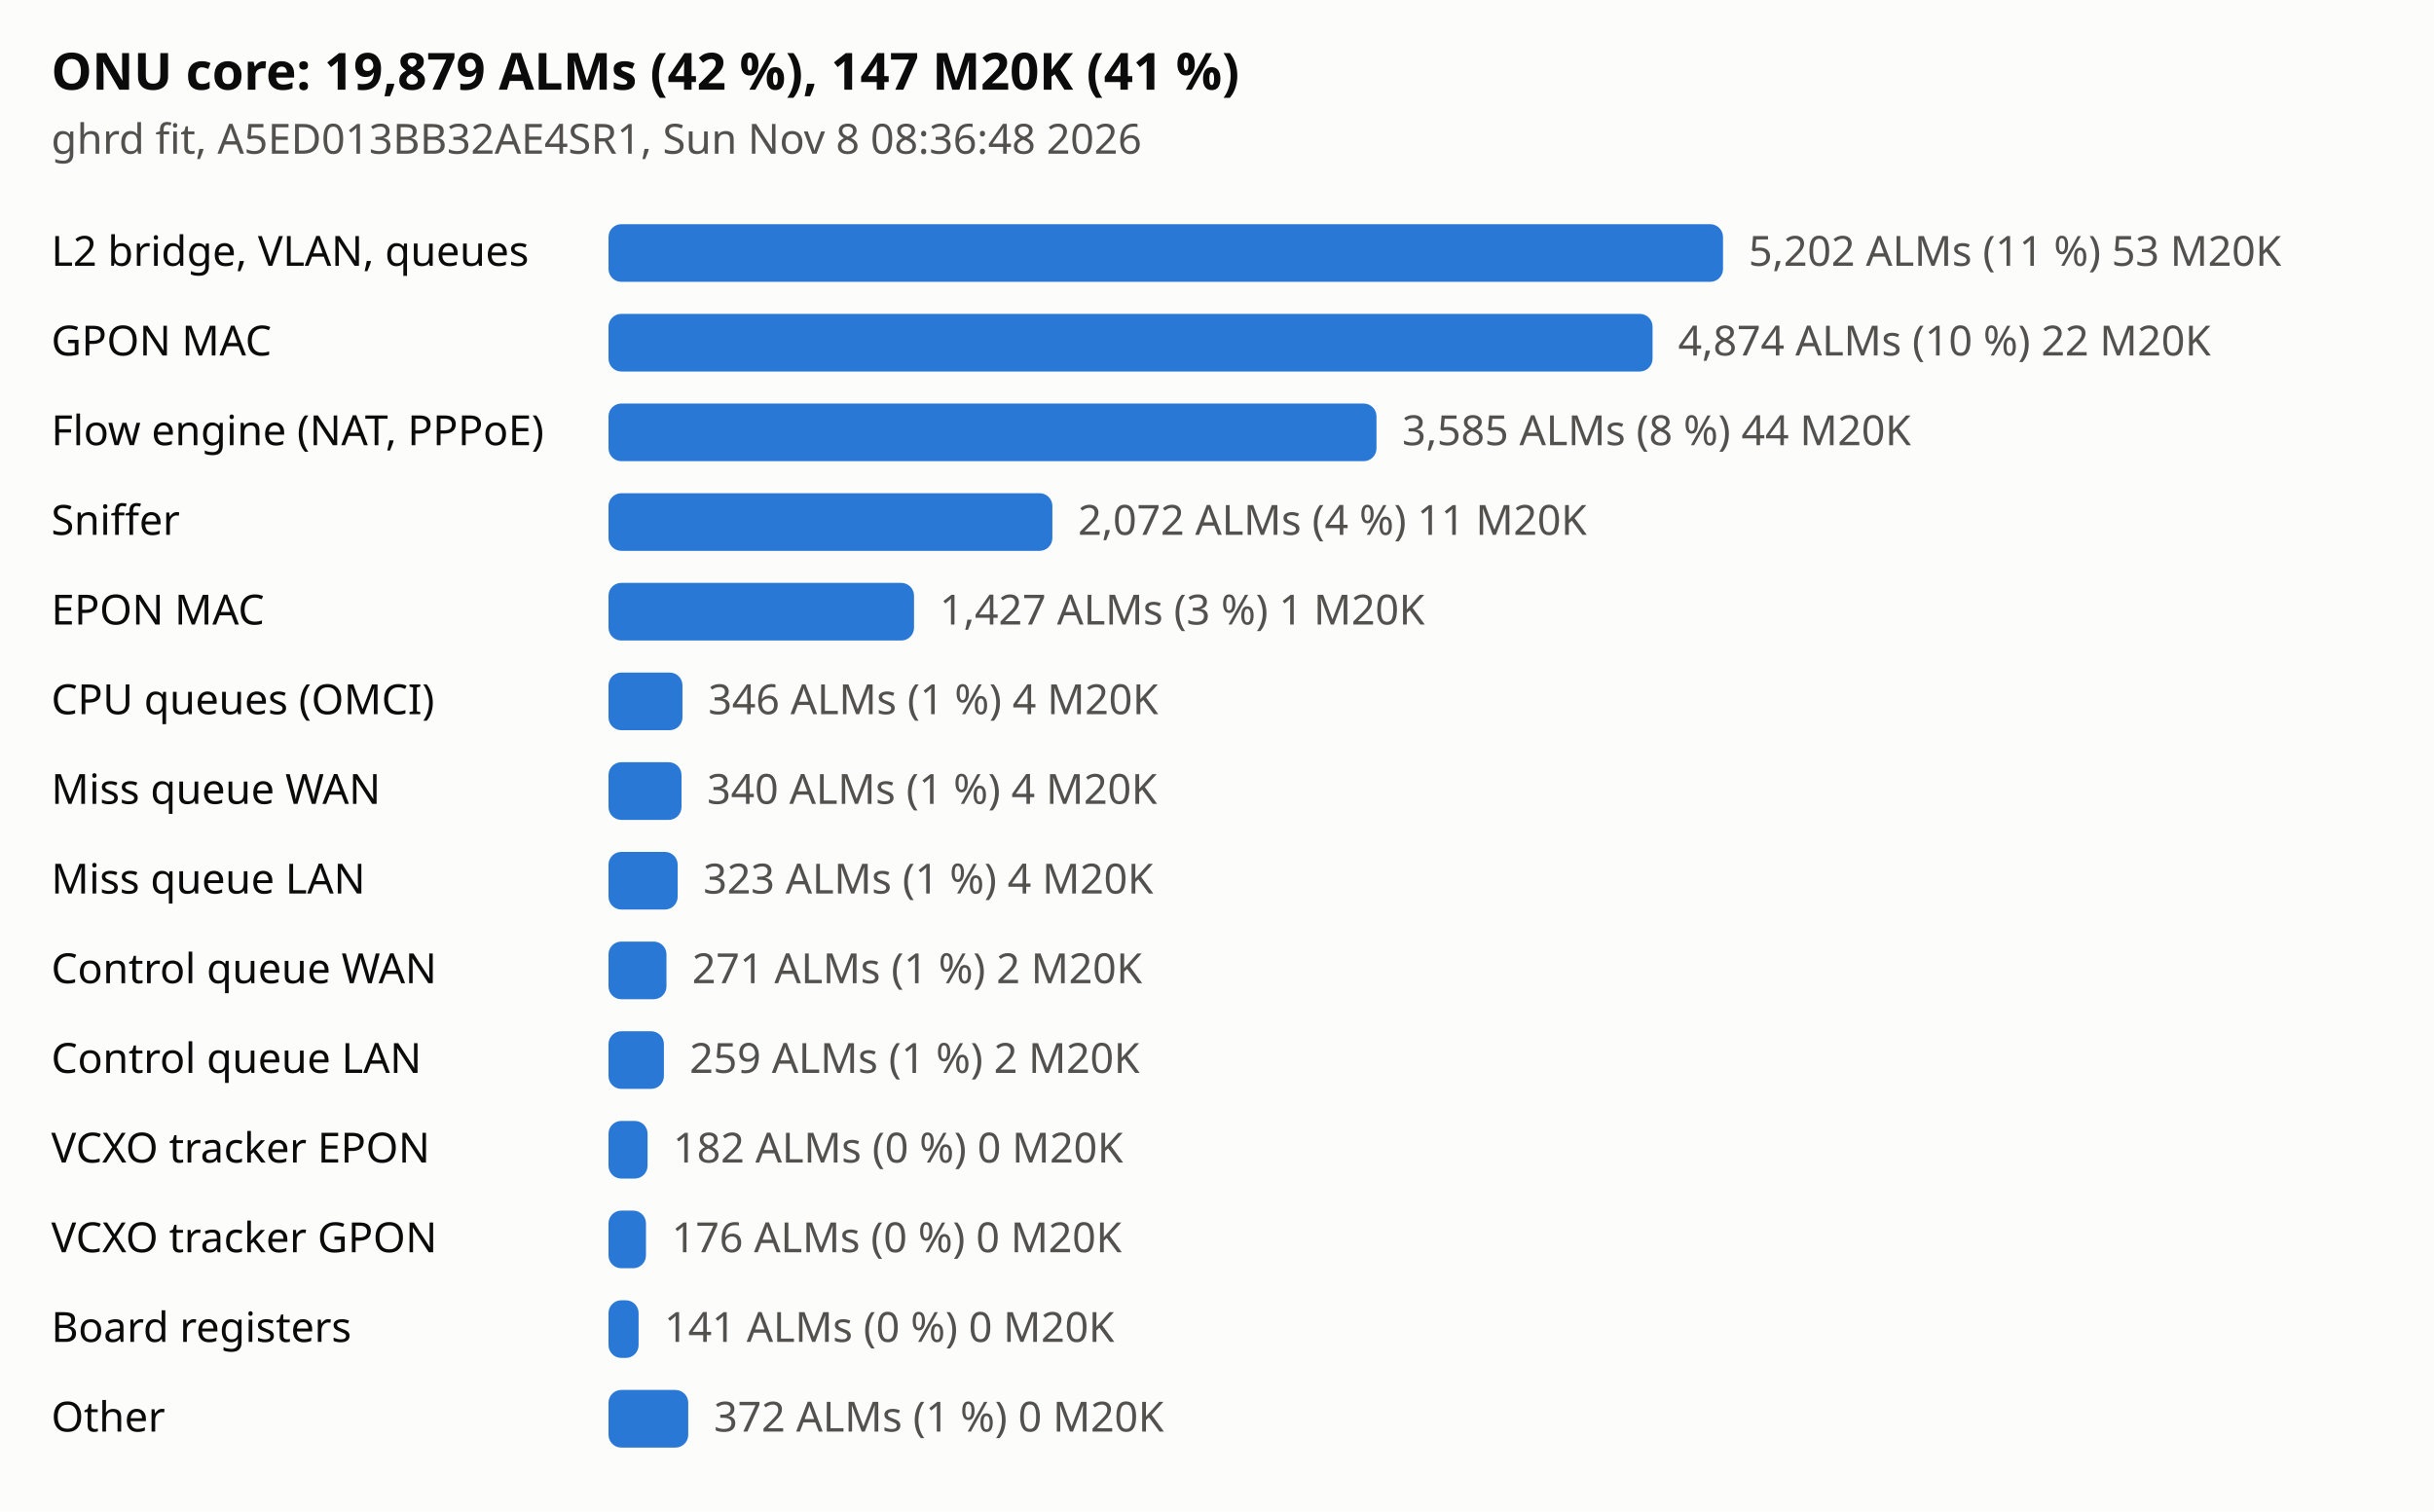
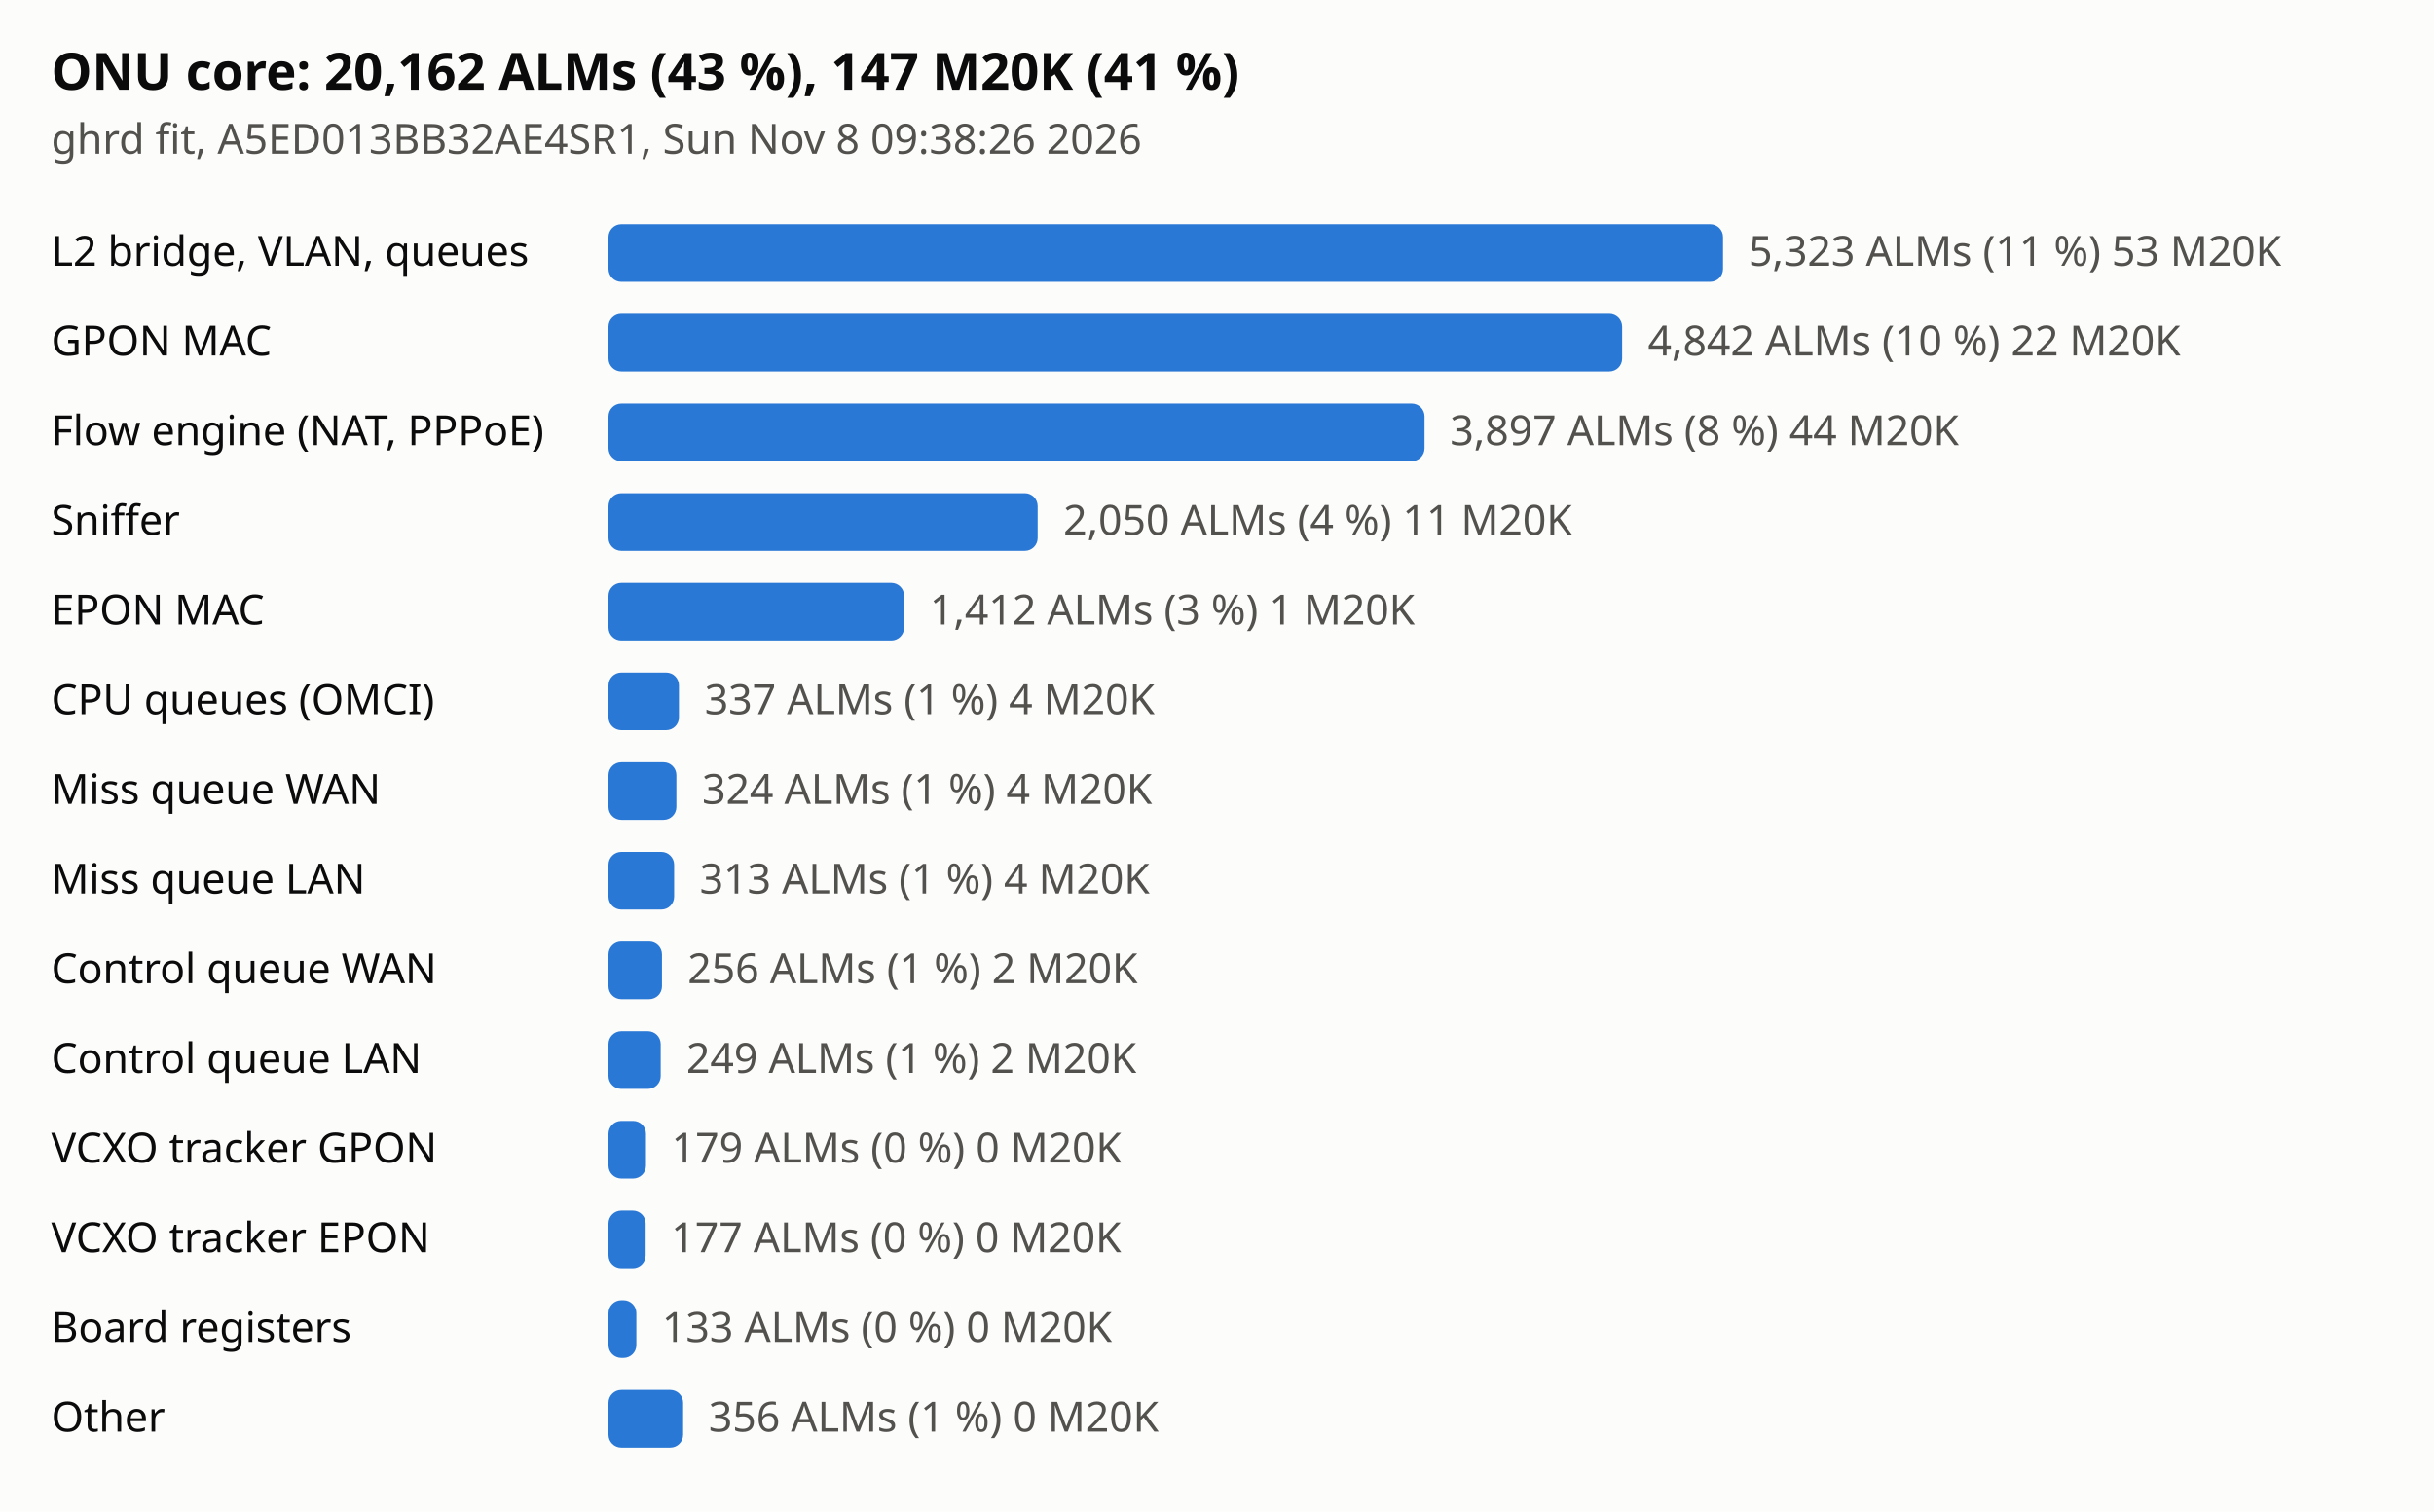
<svg xmlns="http://www.w3.org/2000/svg" width="760" height="472" viewBox="0 0 760 472" role="img">
  <style>text { font: 13px system-ui, sans-serif; } .h { font-size: 16px; font-weight: 600; } .bg { fill: #fcfcfb; } text { fill: #0b0b0b; } .t2 { fill: #52514e; } .track { fill: #e6e5e0; } .s0 { fill: #2a78d6; } .s1 { fill: #eb6834; } .s2 { fill: #1baf7a; } .s3 { fill: #eda100; } .s4 { fill: #e87ba4; } .s5 { fill: #008300; } .s6 { fill: #6250d6; } @media (prefers-color-scheme: dark) { .bg { fill: #1a1a19; } text { fill: #f0efec; } .t2 { fill: #c3c2b7; } .track { fill: #33332f; } .s0 { fill: #3987e5; } .s1 { fill: #d95926; } .s2 { fill: #199e70; } .s3 { fill: #c98500; } .s4 { fill: #d55181; } .s5 { fill: #008300; } .s6 { fill: #9085e9; } }</style>
  <rect width="760" height="472" class="bg" />
-   <text x="16" y="28" class="h" text-anchor="start">ONU core: 19,879 ALMs (42 %), 147 M20K (41 %)</text>
-   <text x="16" y="48" class="t2" text-anchor="start">ghrd fit, A5ED013BB32AE4SR1, Sun Nov  8 08:36:48 2026</text>
+   <text x="16" y="28" class="h" text-anchor="start">ONU core: 20,162 ALMs (43 %), 147 M20K (41 %)</text>
+   <text x="16" y="48" class="t2" text-anchor="start">ghrd fit, A5ED013BB32AE4SR1, Sun Nov  8 09:38:26 2026</text>
  <text x="16" y="83" class="" text-anchor="start">L2 bridge, VLAN, queues</text>
  <rect x="190.0" y="70" width="348.0" height="18" rx="4" class="s0" />
-   <text x="546.0" y="83" class="t2" text-anchor="start">5,202 ALMs (11 %)  53 M20K</text>
+   <text x="546.0" y="83" class="t2" text-anchor="start">5,323 ALMs (11 %)  53 M20K</text>
  <text x="16" y="111" class="" text-anchor="start">GPON MAC</text>
-   <rect x="190.0" y="98" width="326.0" height="18" rx="4" class="s0" />
-   <text x="523.993" y="111" class="t2" text-anchor="start">4,874 ALMs (10 %)  22 M20K</text>
+   <rect x="190.0" y="98" width="316.5" height="18" rx="4" class="s0" />
+   <text x="514.547" y="111" class="t2" text-anchor="start">4,842 ALMs (10 %)  22 M20K</text>
  <text x="16" y="139" class="" text-anchor="start">Flow engine (NAT, PPPoE)</text>
-   <rect x="190.0" y="126" width="239.8" height="18" rx="4" class="s0" />
-   <text x="437.817" y="139" class="t2" text-anchor="start">3,585 ALMs (8 %)  44 M20K</text>
+   <rect x="190.0" y="126" width="254.8" height="18" rx="4" class="s0" />
+   <text x="452.76" y="139" class="t2" text-anchor="start">3,897 ALMs (8 %)  44 M20K</text>
  <text x="16" y="167" class="" text-anchor="start">Sniffer</text>
-   <rect x="190.0" y="154" width="138.6" height="18" rx="4" class="s0" />
-   <text x="336.591" y="167" class="t2" text-anchor="start">2,072 ALMs (4 %)  11 M20K</text>
+   <rect x="190.0" y="154" width="134.0" height="18" rx="4" class="s0" />
+   <text x="332.009" y="167" class="t2" text-anchor="start">2,050 ALMs (4 %)  11 M20K</text>
  <text x="16" y="195" class="" text-anchor="start">EPON MAC</text>
-   <rect x="190.0" y="182" width="95.4" height="18" rx="4" class="s0" />
-   <text x="293.427" y="195" class="t2" text-anchor="start">1,427 ALMs (3 %)  1 M20K</text>
+   <rect x="190.0" y="182" width="92.3" height="18" rx="4" class="s0" />
+   <text x="290.325" y="195" class="t2" text-anchor="start">1,412 ALMs (3 %)  1 M20K</text>
  <text x="16" y="223" class="" text-anchor="start">CPU queues (OMCI)</text>
-   <rect x="190.0" y="210" width="23.1" height="18" rx="4" class="s0" />
-   <text x="221.138" y="223" class="t2" text-anchor="start">346 ALMs (1 %)  4 M20K</text>
+   <rect x="190.0" y="210" width="22.0" height="18" rx="4" class="s0" />
+   <text x="220.019" y="223" class="t2" text-anchor="start">337 ALMs (1 %)  4 M20K</text>
  <text x="16" y="251" class="" text-anchor="start">Miss queue WAN</text>
-   <rect x="190.0" y="238" width="22.8" height="18" rx="4" class="s0" />
-   <text x="220.776" y="251" class="t2" text-anchor="start">340 ALMs (1 %)  4 M20K</text>
+   <rect x="190.0" y="238" width="21.2" height="18" rx="4" class="s0" />
+   <text x="219.215" y="251" class="t2" text-anchor="start">324 ALMs (1 %)  4 M20K</text>
  <text x="16" y="279" class="" text-anchor="start">Miss queue LAN</text>
-   <rect x="190.0" y="266" width="21.6" height="18" rx="4" class="s0" />
-   <text x="219.592" y="279" class="t2" text-anchor="start">323 ALMs (1 %)  4 M20K</text>
+   <rect x="190.0" y="266" width="20.5" height="18" rx="4" class="s0" />
+   <text x="218.456" y="279" class="t2" text-anchor="start">313 ALMs (1 %)  4 M20K</text>
  <text x="16" y="307" class="" text-anchor="start">Control queue WAN</text>
-   <rect x="190.0" y="294" width="18.1" height="18" rx="4" class="s0" />
-   <text x="216.101" y="307" class="t2" text-anchor="start">271 ALMs (1 %)  2 M20K</text>
+   <rect x="190.0" y="294" width="16.7" height="18" rx="4" class="s0" />
+   <text x="214.704" y="307" class="t2" text-anchor="start">256 ALMs (1 %)  2 M20K</text>
  <text x="16" y="335" class="" text-anchor="start">Control queue LAN</text>
-   <rect x="190.0" y="322" width="17.3" height="18" rx="4" class="s0" />
-   <text x="215.311" y="335" class="t2" text-anchor="start">259 ALMs (1 %)  2 M20K</text>
-   <text x="16" y="363" class="" text-anchor="start">VCXO tracker EPON</text>
-   <rect x="190.0" y="350" width="12.2" height="18" rx="4" class="s0" />
-   <text x="210.161" y="363" class="t2" text-anchor="start">182 ALMs (0 %)  0 M20K</text>
-   <text x="16" y="391" class="" text-anchor="start">VCXO tracker GPON</text>
-   <rect x="190.0" y="378" width="11.7" height="18" rx="4" class="s0" />
-   <text x="209.739" y="391" class="t2" text-anchor="start">176 ALMs (0 %)  0 M20K</text>
+   <rect x="190.0" y="322" width="16.3" height="18" rx="4" class="s0" />
+   <text x="214.305" y="335" class="t2" text-anchor="start">249 ALMs (1 %)  2 M20K</text>
+   <text x="16" y="363" class="" text-anchor="start">VCXO tracker GPON</text>
+   <rect x="190.0" y="350" width="11.7" height="18" rx="4" class="s0" />
+   <text x="209.676" y="363" class="t2" text-anchor="start">179 ALMs (0 %)  0 M20K</text>
+   <text x="16" y="391" class="" text-anchor="start">VCXO tracker EPON</text>
+   <rect x="190.0" y="378" width="11.6" height="18" rx="4" class="s0" />
+   <text x="209.565" y="391" class="t2" text-anchor="start">177 ALMs (0 %)  0 M20K</text>
  <text x="16" y="419" class="" text-anchor="start">Board registers</text>
-   <rect x="190.0" y="406" width="9.4" height="18" rx="4" class="s0" />
-   <text x="207.425" y="419" class="t2" text-anchor="start">141 ALMs (0 %)  0 M20K</text>
+   <rect x="190.0" y="406" width="8.7" height="18" rx="4" class="s0" />
+   <text x="206.695" y="419" class="t2" text-anchor="start">133 ALMs (0 %)  0 M20K</text>
  <text x="16" y="447" class="" text-anchor="start">Other</text>
-   <rect x="190.0" y="434" width="24.9" height="18" rx="4" class="s0" />
-   <text x="222.897" y="447" class="t2" text-anchor="start">372 ALMs (1 %)  0 M20K</text>
+   <rect x="190.0" y="434" width="23.3" height="18" rx="4" class="s0" />
+   <text x="221.274" y="447" class="t2" text-anchor="start">356 ALMs (1 %)  0 M20K</text>
</svg>
